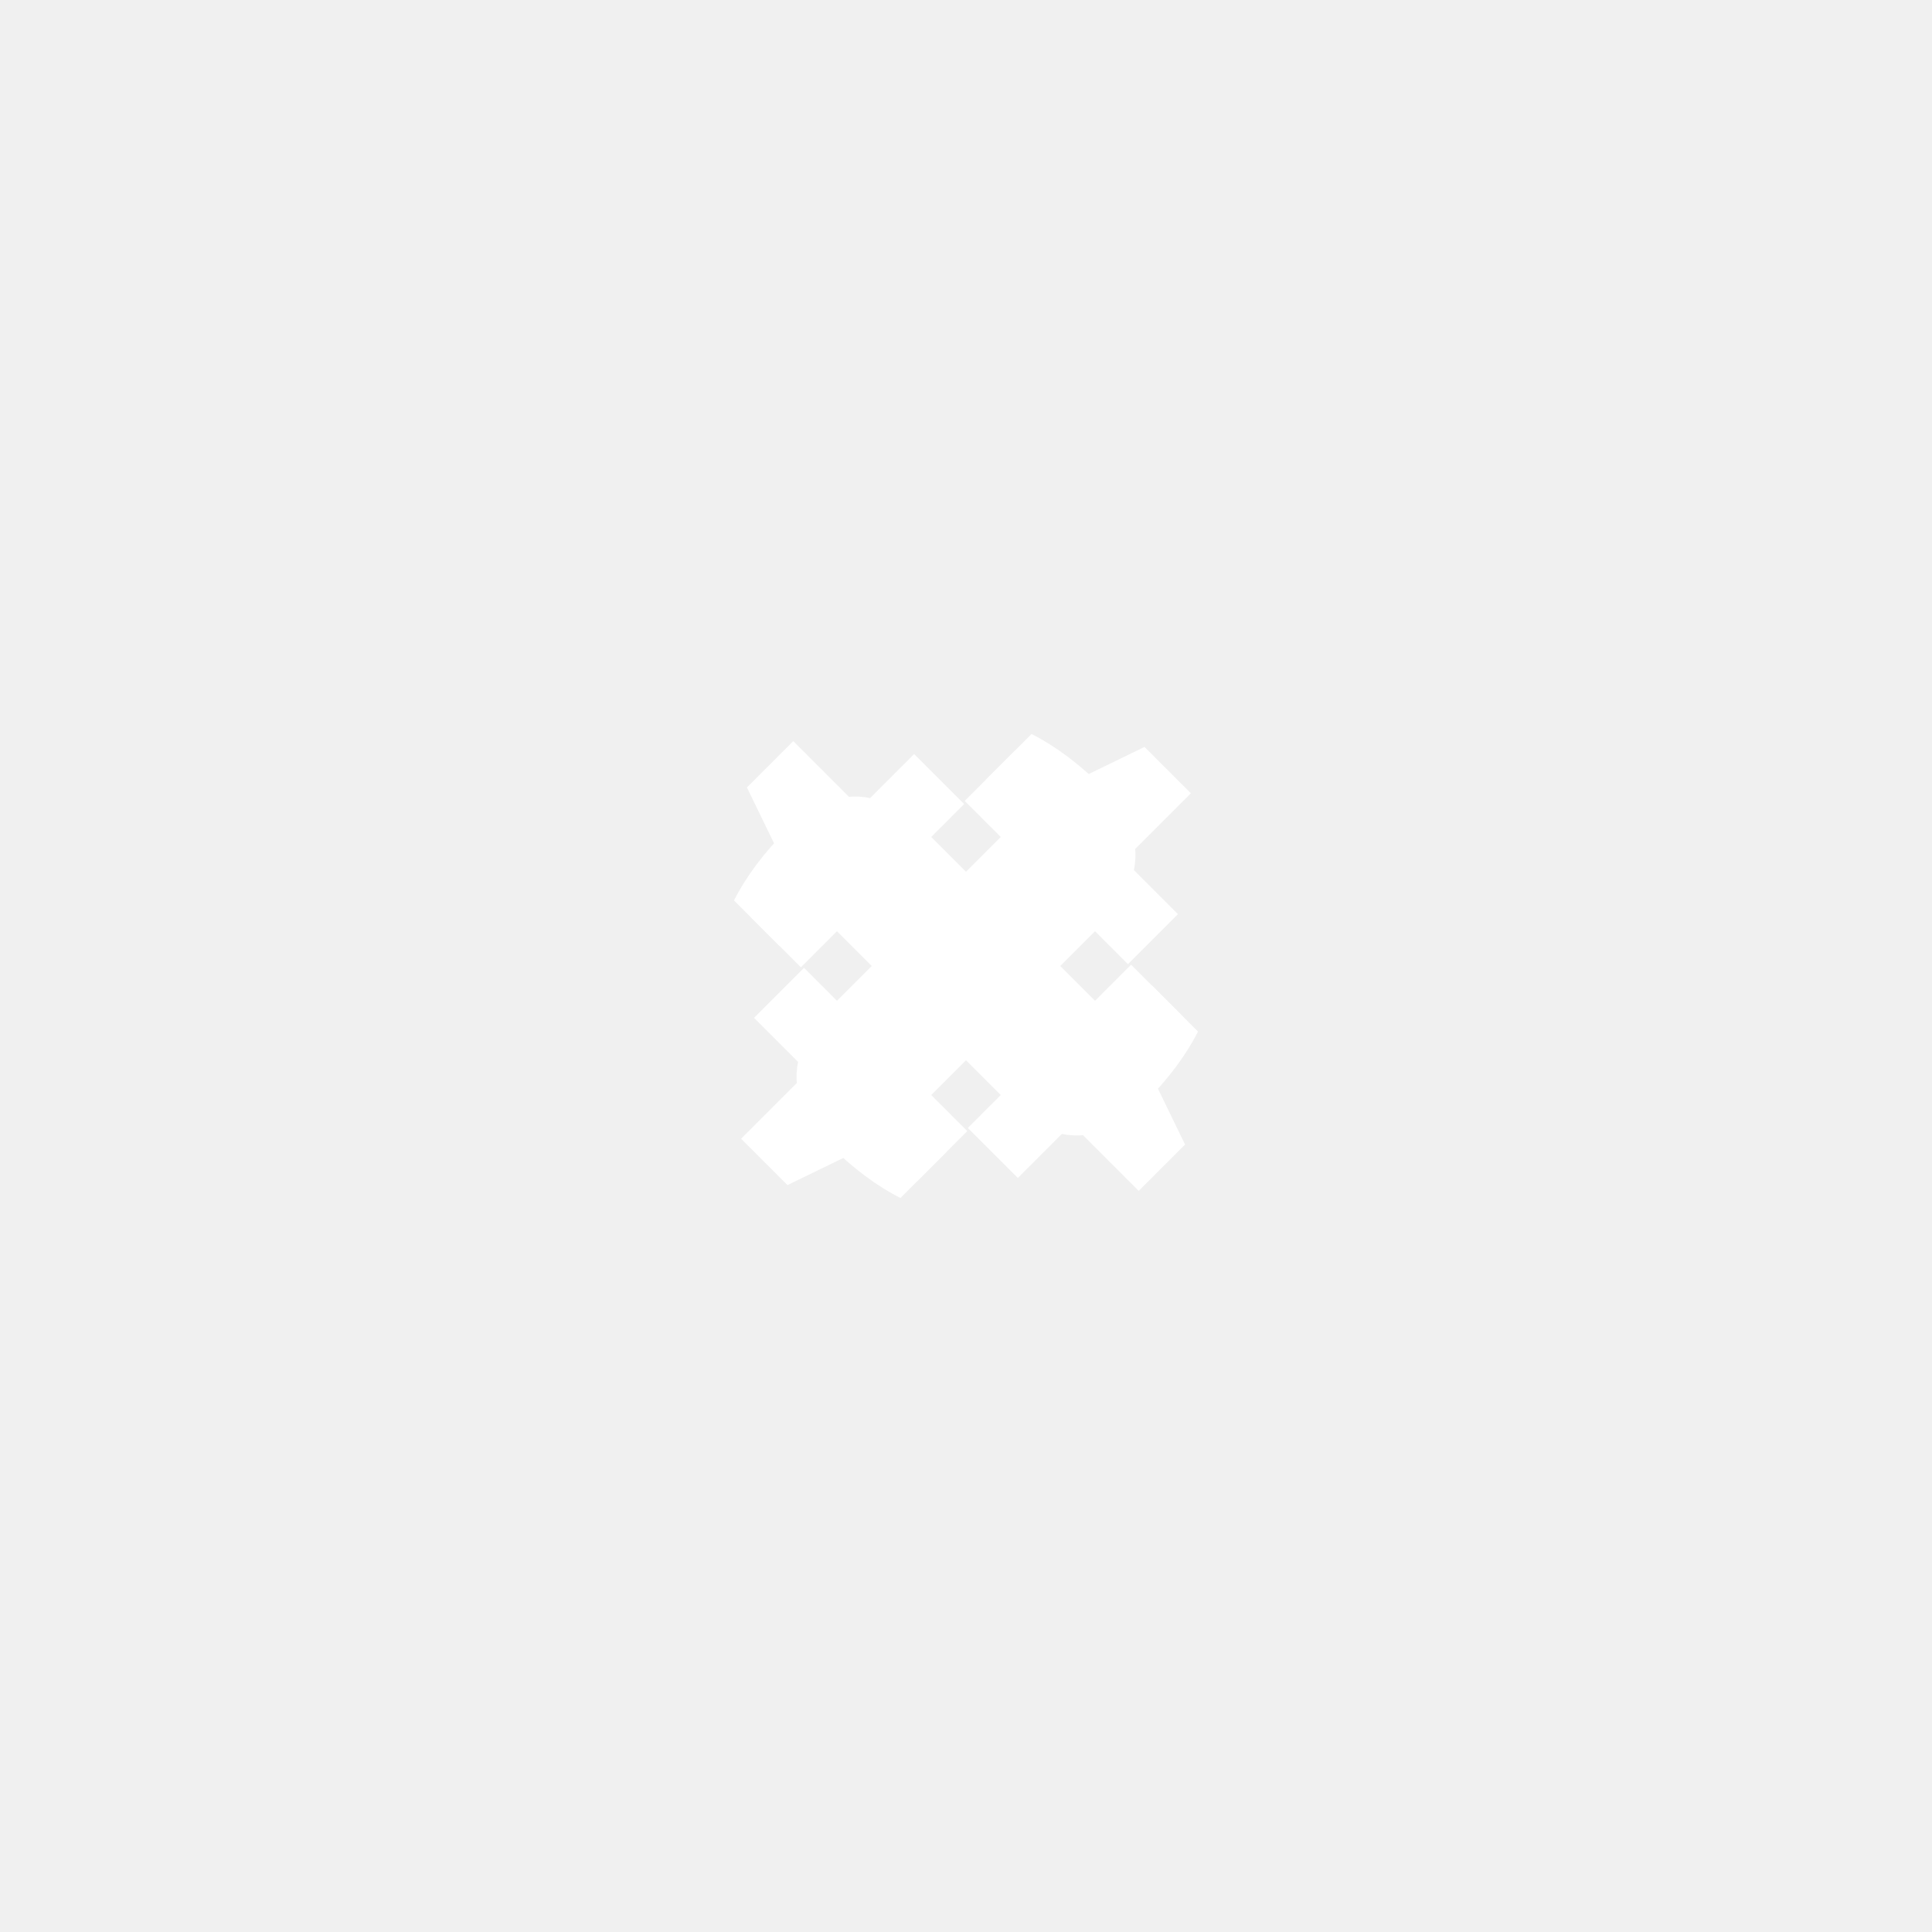
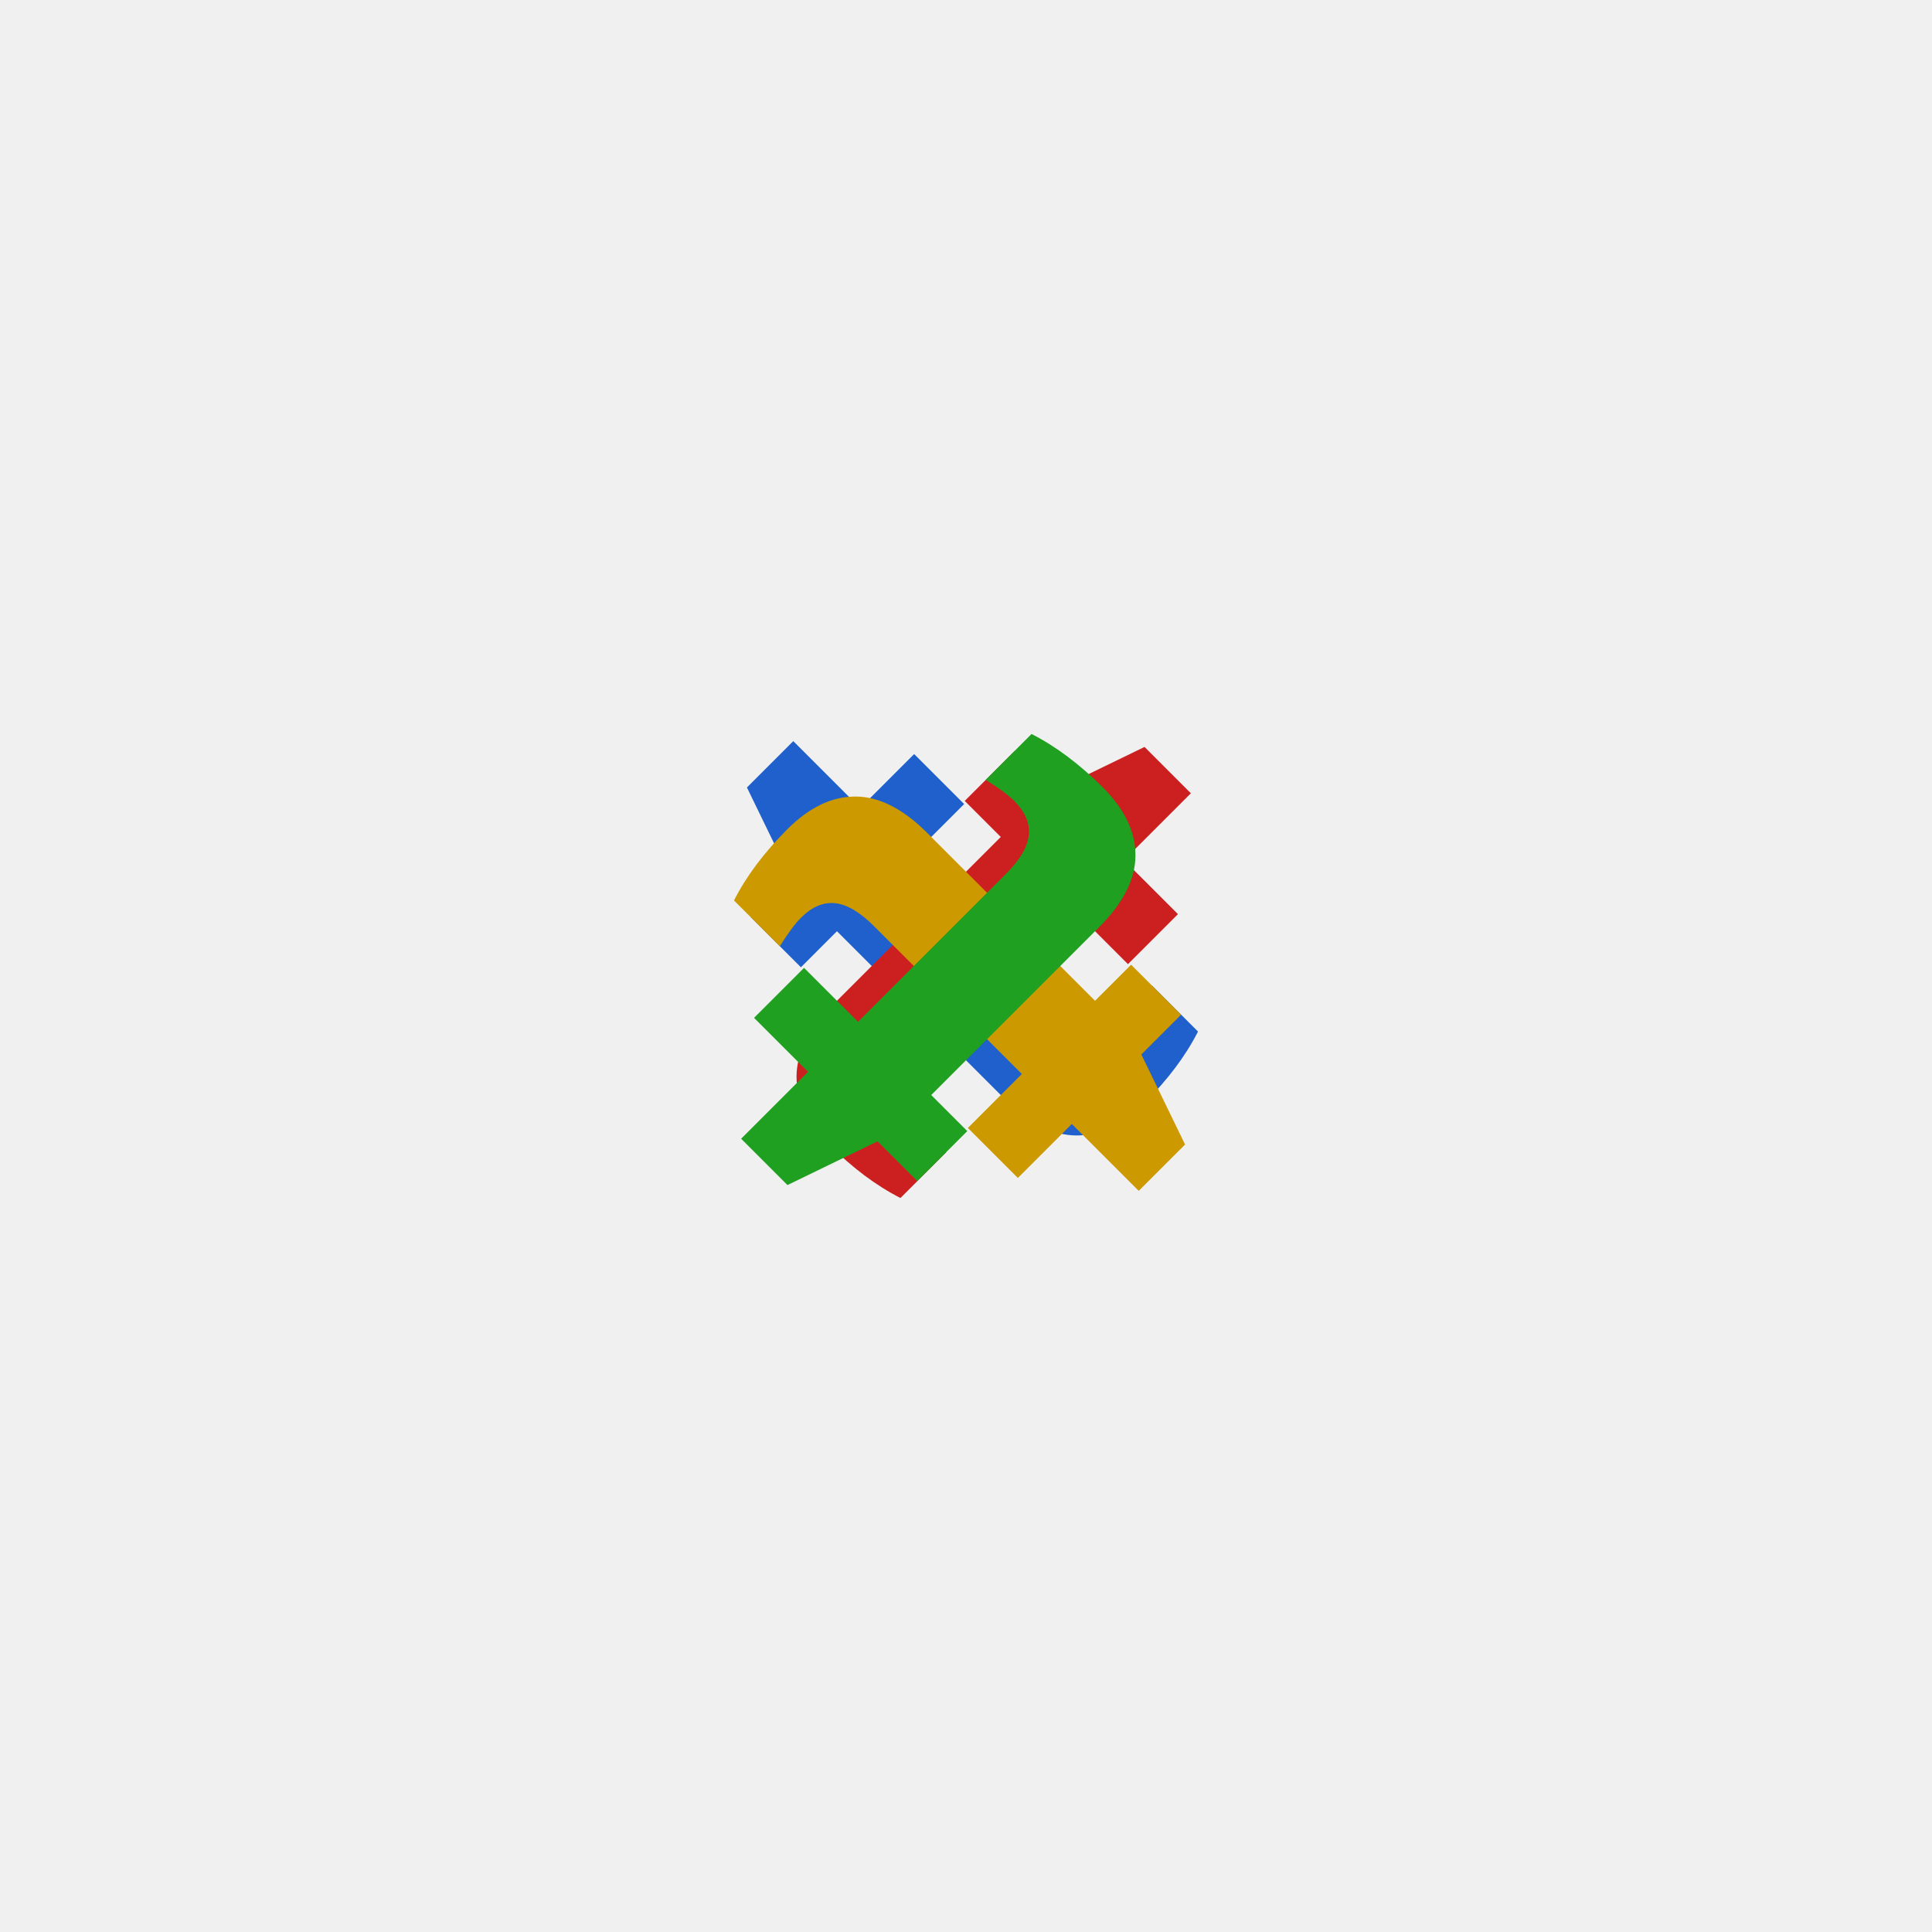
<svg xmlns="http://www.w3.org/2000/svg" width="456" height="456" viewBox="0 0 456 456" version="1.1">
-   <text x="228" y="228" font-family="Arial, sans-serif" font-size="180" font-weight="bold" fill="#ffffff" text-anchor="middle" dominant-baseline="middle" transform="rotate(-45, 228, 228)">t</text>
-   <text x="228" y="228" font-family="Arial, sans-serif" font-size="180" font-weight="bold" fill="#ffffff" text-anchor="middle" dominant-baseline="middle" transform="rotate(45, 228, 228)">t</text>
-   <text x="228" y="228" font-family="Arial, sans-serif" font-size="180" font-weight="bold" fill="#ffffff" text-anchor="middle" dominant-baseline="middle" transform="rotate(135, 228, 228)">t</text>
-   <text x="228" y="228" font-family="Arial, sans-serif" font-size="180" font-weight="bold" fill="#ffffff" text-anchor="middle" dominant-baseline="middle" transform="rotate(-135, 228, 228)">t</text>
+   <text x="228" y="228" font-family="Arial, sans-serif" font-size="180" font-weight="bold" fill="#2060cc" text-anchor="middle" dominant-baseline="middle" transform="rotate(-45, 228, 228)">t</text>
+   <text x="228" y="228" font-family="Arial, sans-serif" font-size="180" font-weight="bold" fill="#cc2020" text-anchor="middle" dominant-baseline="middle" transform="rotate(45, 228, 228)">t</text>
+   <text x="228" y="228" font-family="Arial, sans-serif" font-size="180" font-weight="bold" fill="#cc9900" text-anchor="middle" dominant-baseline="middle" transform="rotate(135, 228, 228)">t</text>
+   <text x="228" y="228" font-family="Arial, sans-serif" font-size="180" font-weight="bold" fill="#20a020" text-anchor="middle" dominant-baseline="middle" transform="rotate(-135, 228, 228)">t</text>
</svg>
